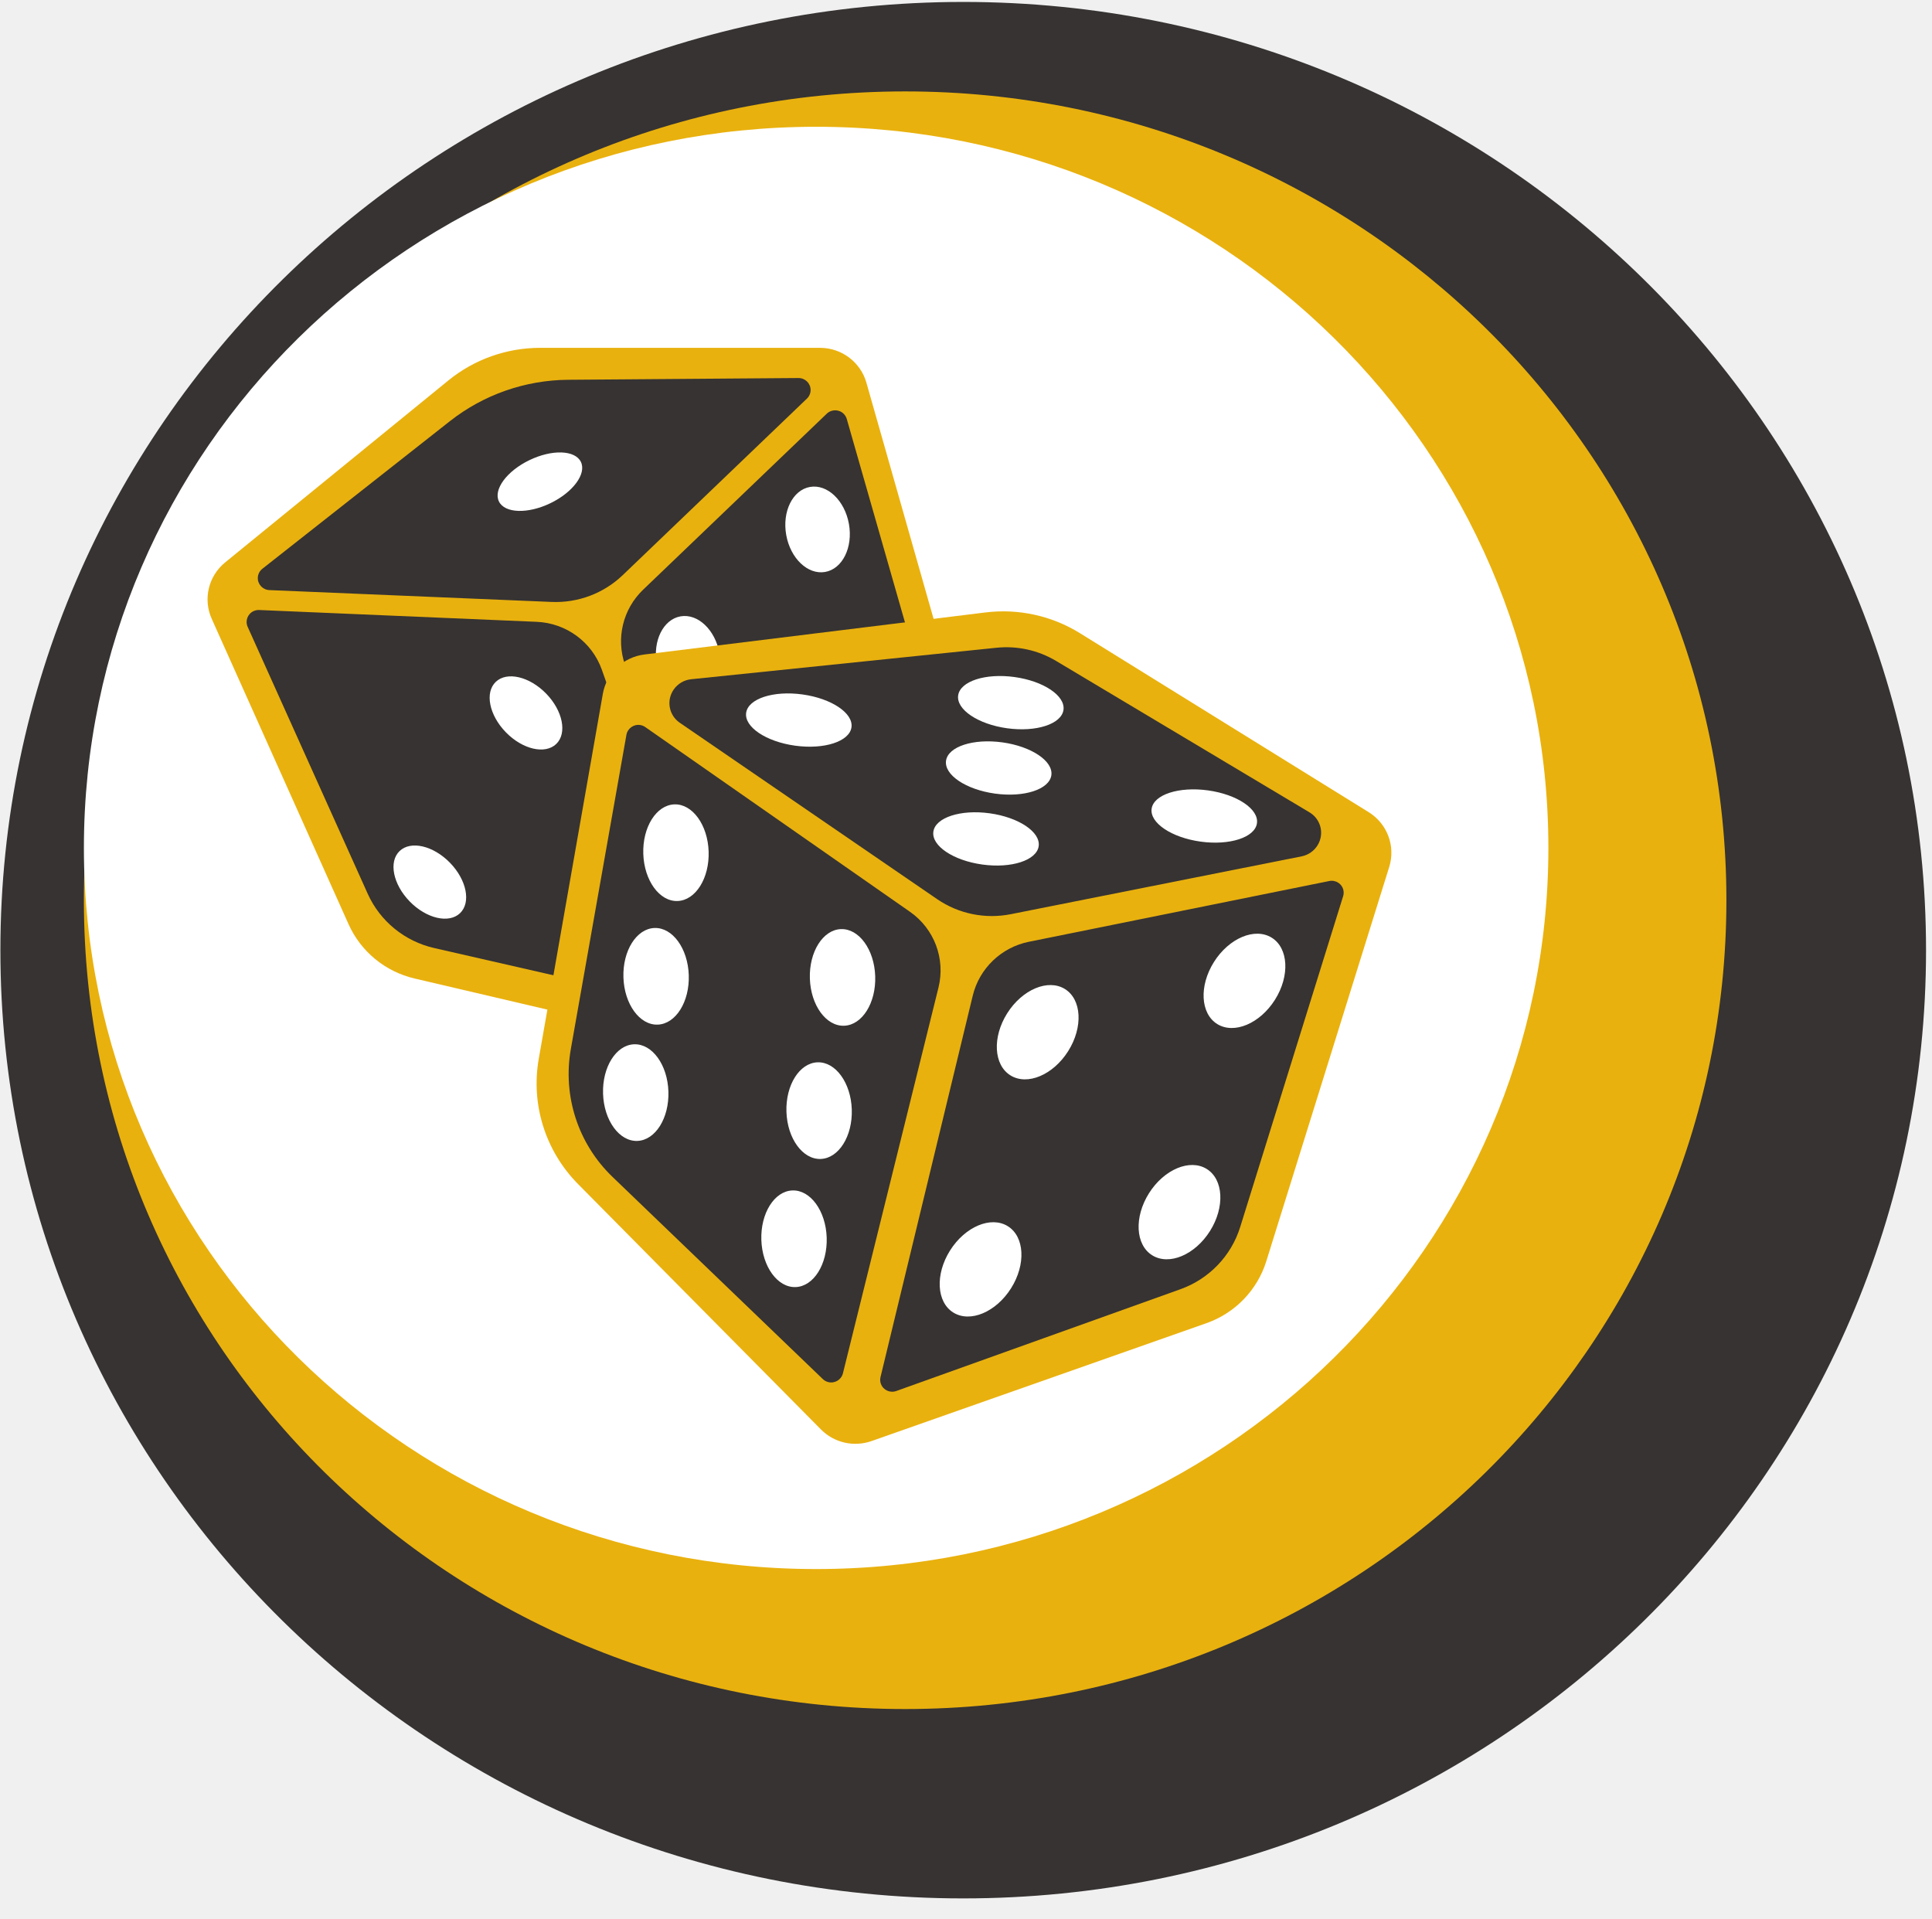
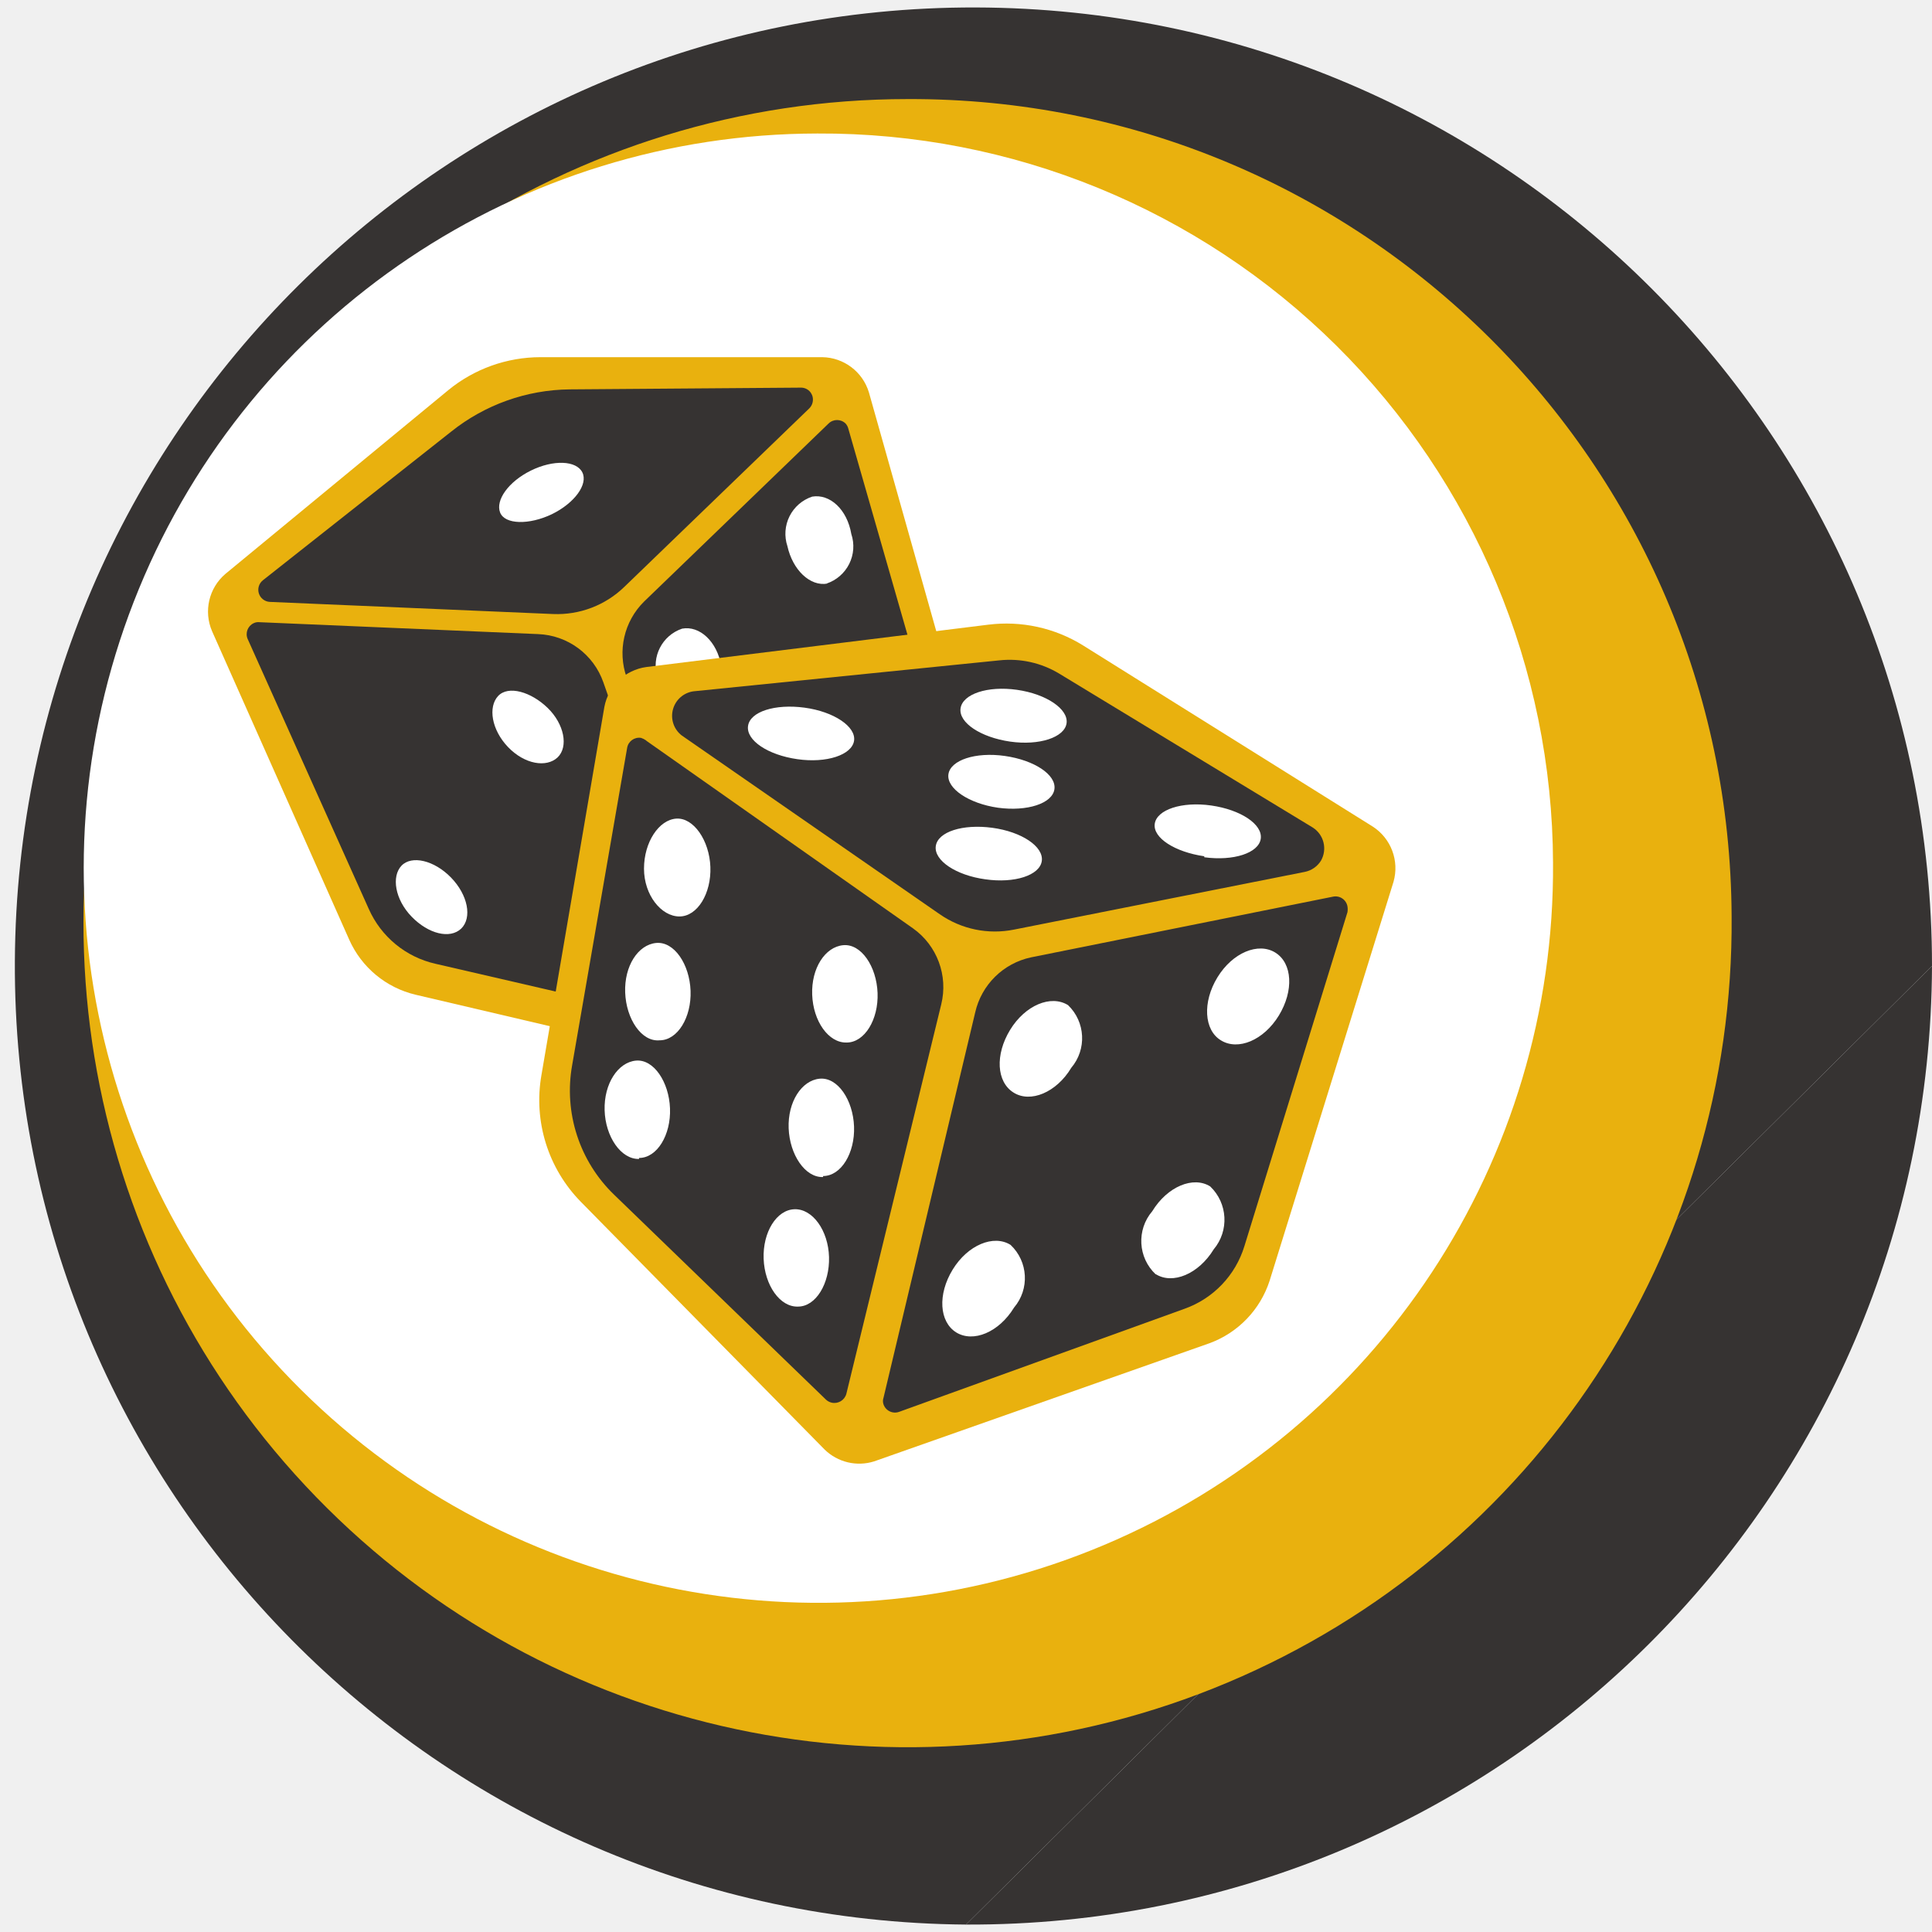
- <svg xmlns="http://www.w3.org/2000/svg" viewBox="0 0 721 716" fill="none">
-   <g clip-path="url(#clip0_250_4492)">
-     <path fill-rule="evenodd" clip-rule="evenodd" d="M718.775 354.565C718.775 549.992 557.907 708.411 359.459 708.411C161.023 708.411 0.149 549.992 0.149 354.565C0.149 159.143 161.023 0.724 359.459 0.724C557.907 0.724 718.775 159.143 718.775 354.565Z" fill="#363332" />
-     <path fill-rule="evenodd" clip-rule="evenodd" d="M644.272 335.929C644.272 502.617 507.059 637.747 337.789 637.747C168.524 637.747 31.306 502.617 31.306 335.929C31.306 169.24 168.524 34.111 337.789 34.111C507.059 34.111 644.272 169.24 644.272 335.929Z" fill="#E9B10E" />
-     <path fill-rule="evenodd" clip-rule="evenodd" d="M577.838 316.408C577.838 465.037 455.491 585.511 304.57 585.511C153.649 585.511 31.308 465.037 31.308 316.408C31.308 167.784 153.649 47.305 304.57 47.305C455.491 47.305 577.838 167.784 577.838 316.408Z" fill="white" />
-     <path fill-rule="evenodd" clip-rule="evenodd" d="M84.032 209.86L167.317 141.976C176.977 134.102 189.091 129.798 201.592 129.798H306.01C314.068 129.798 321.144 135.112 323.333 142.808L367.972 299.718L257.644 389.245L154.706 365.14C143.76 362.577 134.65 355.084 130.08 344.886L79.01 230.921C75.72 223.579 77.775 214.96 84.032 209.86Z" fill="#E9B10E" />
-     <path fill-rule="evenodd" clip-rule="evenodd" d="M96.726 227.632L200.28 232.038C211.305 232.507 220.935 239.586 224.599 249.917L264.765 363.169C266.415 367.822 263.952 372.921 259.264 374.557C257.656 375.119 255.921 375.215 254.26 374.836L162.032 353.772C151.017 351.257 141.831 343.755 137.224 333.512L92.425 233.913C91.412 231.66 92.431 229.02 94.7 228.015C95.337 227.734 96.03 227.602 96.726 227.632Z" fill="#363332" />
-     <path fill-rule="evenodd" clip-rule="evenodd" d="M97.913 212.24L167.872 157.18C180.449 147.281 196 141.839 212.054 141.717L297.974 141.065C300.459 141.046 302.49 143.03 302.51 145.497C302.52 146.72 302.023 147.894 301.136 148.744L232.385 214.628C225.296 221.422 215.709 225.033 205.861 224.62L100.521 220.201C98.037 220.097 96.109 218.015 96.213 215.551C96.268 214.255 96.888 213.046 97.913 212.24Z" fill="#363332" />
-     <path fill-rule="evenodd" clip-rule="evenodd" d="M240.005 220.051L308.551 154.363C310.339 152.65 313.188 152.7 314.915 154.474C315.429 155.003 315.805 155.65 316.007 156.357L345.53 259.535C348.732 270.726 346.244 282.763 338.859 291.796L280.613 363.051C279.048 364.966 276.214 365.259 274.284 363.705C273.631 363.179 273.14 362.484 272.866 361.696L233.248 248.085C229.811 238.23 232.447 227.294 240.005 220.051Z" fill="#363332" />
-     <path fill-rule="evenodd" clip-rule="evenodd" d="M205.429 187.764C213.871 183.679 218.95 176.775 216.772 172.345C214.594 167.914 205.985 167.635 197.543 171.721C189.101 175.806 184.023 182.71 186.2 187.14C188.378 191.57 196.987 191.85 205.429 187.764Z" fill="white" />
-     <path fill-rule="evenodd" clip-rule="evenodd" d="M171.687 340.755C175.843 336.773 174.162 328.355 167.932 321.953C161.703 315.551 153.283 313.59 149.127 317.573C144.972 321.555 146.653 329.974 152.882 336.375C159.112 342.777 167.531 344.738 171.687 340.755Z" fill="white" />
-     <path fill-rule="evenodd" clip-rule="evenodd" d="M207.573 277.63C211.729 273.647 210.048 265.229 203.818 258.827C197.588 252.425 189.169 250.464 185.013 254.447C180.857 258.429 182.538 266.848 188.768 273.249C194.998 279.651 203.417 281.612 207.573 277.63Z" fill="white" />
-     <path fill-rule="evenodd" clip-rule="evenodd" d="M285.782 335.113C292.245 333.983 296.222 325.965 294.665 317.204C293.107 308.443 286.605 302.258 280.142 303.388C273.678 304.519 269.701 312.537 271.259 321.297C272.816 330.058 279.318 336.243 285.782 335.113Z" fill="white" />
-     <path fill-rule="evenodd" clip-rule="evenodd" d="M329.382 286.006C335.845 284.876 339.822 276.858 338.265 268.097C336.707 259.337 330.205 253.151 323.742 254.282C317.278 255.412 313.301 263.43 314.859 272.191C316.416 280.951 322.918 287.137 329.382 286.006Z" fill="white" />
-     <path fill-rule="evenodd" clip-rule="evenodd" d="M296.059 275.333C302.522 274.203 306.499 266.185 304.942 257.424C303.384 248.664 296.882 242.478 290.418 243.608C283.955 244.739 279.978 252.757 281.535 261.518C283.093 270.278 289.595 276.464 296.059 275.333Z" fill="white" />
-     <path fill-rule="evenodd" clip-rule="evenodd" d="M259.618 261.722C266.082 260.591 270.059 252.573 268.501 243.813C266.944 235.052 260.441 228.867 253.978 229.997C247.515 231.127 243.537 239.146 245.095 247.906C246.652 256.667 253.155 262.852 259.618 261.722Z" fill="white" />
-     <path fill-rule="evenodd" clip-rule="evenodd" d="M307.929 213.431C314.392 212.3 318.369 204.282 316.812 195.522C315.254 186.761 308.752 180.576 302.289 181.706C295.825 182.836 291.848 190.855 293.405 199.615C294.963 208.376 301.465 214.561 307.929 213.431Z" fill="white" />
-     <path fill-rule="evenodd" clip-rule="evenodd" d="M240.489 244.23L367.738 228.541C380.038 227.025 392.49 229.753 403.003 236.269L510.783 303.073C517.713 307.368 520.858 315.757 518.443 323.503L472.564 470.656C469.205 481.43 460.917 489.997 450.206 493.767L325.243 537.75C318.646 540.072 311.291 538.388 306.385 533.433L215.733 441.861C203.531 429.535 198.066 412.128 201.055 395.107L224.975 258.89C226.334 251.149 232.631 245.199 240.489 244.23Z" fill="#E9B10E" />
-     <path fill-rule="evenodd" clip-rule="evenodd" d="M383.97 351.433L496.077 328.762C498.51 328.27 500.873 329.831 501.355 332.248C501.5 332.976 501.46 333.73 501.239 334.44L462.829 457.875C459.474 468.656 451.212 477.256 440.537 481.08L334.469 519.074C332.132 519.911 329.565 518.709 328.735 516.388C328.444 515.573 328.397 514.691 328.601 513.848L363.017 371.552C365.478 361.373 373.659 353.519 383.97 351.433Z" fill="#363332" />
-     <path fill-rule="evenodd" clip-rule="evenodd" d="M257.938 253.466L371.854 241.717C379.623 240.915 387.431 242.637 394.103 246.624L488.7 303.143C492.951 305.682 494.303 311.169 491.721 315.397C490.405 317.551 488.239 319.06 485.752 319.554L377.236 341.136C367.667 343.039 357.75 341.018 349.748 335.535L253.681 269.704C249.599 266.907 248.593 261.346 251.434 257.284C252.939 255.131 255.316 253.736 257.938 253.466Z" fill="#363332" />
-     <path fill-rule="evenodd" clip-rule="evenodd" d="M240.791 271.303L339.611 340.259C348.672 346.581 352.885 357.799 350.228 368.527L314.574 512.459C313.98 514.859 311.545 516.334 309.136 515.755C308.362 515.569 307.652 515.182 307.081 514.632L228.559 439.153C215.746 426.836 209.93 408.976 213.028 391.462L233.773 274.213C234.203 271.78 236.533 270.145 238.977 270.56C239.63 270.672 240.25 270.925 240.791 271.303Z" fill="#363332" />
-     <path fill-rule="evenodd" clip-rule="evenodd" d="M366.604 322.613C377.457 324.112 386.868 321.046 387.623 315.766C388.378 310.485 380.192 304.99 369.339 303.491C358.486 301.992 349.075 305.058 348.32 310.338C347.565 315.619 355.751 321.115 366.604 322.613Z" fill="white" />
-     <path fill-rule="evenodd" clip-rule="evenodd" d="M371.334 296.146C382.187 297.645 391.597 294.579 392.352 289.298C393.108 284.018 384.922 278.522 374.068 277.023C363.215 275.525 353.805 278.59 353.05 283.871C352.294 289.151 360.48 294.647 371.334 296.146Z" fill="white" />
-     <path fill-rule="evenodd" clip-rule="evenodd" d="M448.06 314.063C458.913 315.561 468.324 312.496 469.079 307.215C469.834 301.935 461.648 296.439 450.795 294.94C439.942 293.442 430.531 296.507 429.776 301.788C429.021 307.068 437.207 312.564 448.06 314.063Z" fill="white" />
-     <path fill-rule="evenodd" clip-rule="evenodd" d="M296.739 278.261C307.592 279.76 317.003 276.694 317.758 271.414C318.513 266.133 310.327 260.638 299.474 259.139C288.621 257.64 279.211 260.706 278.455 265.987C277.7 271.267 285.886 276.763 296.739 278.261Z" fill="white" />
-     <path fill-rule="evenodd" clip-rule="evenodd" d="M375.858 271.764C386.711 273.263 396.122 270.197 396.877 264.917C397.632 259.636 389.446 254.14 378.593 252.642C367.74 251.143 358.329 254.209 357.574 259.489C356.819 264.77 365.005 270.265 375.858 271.764Z" fill="white" />
-     <path fill-rule="evenodd" clip-rule="evenodd" d="M252.863 336.224C259.597 335.979 264.787 327.708 264.455 317.75C264.122 307.791 258.394 299.917 251.659 300.162C244.925 300.407 239.735 308.679 240.068 318.637C240.4 328.595 246.128 336.469 252.863 336.224Z" fill="white" />
-     <path fill-rule="evenodd" clip-rule="evenodd" d="M315.028 382.768C321.763 382.523 326.953 374.252 326.62 364.294C326.288 354.335 320.559 346.461 313.825 346.706C307.091 346.951 301.901 355.222 302.233 365.181C302.565 375.139 308.294 383.013 315.028 382.768Z" fill="white" />
-     <path fill-rule="evenodd" clip-rule="evenodd" d="M245.45 382.351C252.185 382.106 257.375 373.835 257.042 363.877C256.71 353.918 250.981 346.044 244.247 346.289C237.513 346.534 232.323 354.805 232.655 364.764C232.987 374.722 238.716 382.596 245.45 382.351Z" fill="white" />
-     <path fill-rule="evenodd" clip-rule="evenodd" d="M306.284 432.478C313.019 432.233 318.208 423.961 317.876 414.003C317.544 404.045 311.815 396.17 305.081 396.415C298.346 396.66 293.157 404.932 293.489 414.89C293.821 424.848 299.55 432.723 306.284 432.478Z" fill="white" />
-     <path fill-rule="evenodd" clip-rule="evenodd" d="M237.849 425.748C244.583 425.503 249.773 417.232 249.441 407.274C249.108 397.315 243.38 389.441 236.645 389.686C229.911 389.931 224.721 398.202 225.053 408.161C225.386 418.119 231.114 425.993 237.849 425.748Z" fill="white" />
-     <path fill-rule="evenodd" clip-rule="evenodd" d="M296.92 480.291C303.655 480.046 308.845 471.775 308.512 461.817C308.18 451.858 302.451 443.984 295.717 444.229C288.983 444.474 283.793 452.745 284.125 462.704C284.457 472.662 290.186 480.536 296.92 480.291Z" fill="white" />
-     <path fill-rule="evenodd" clip-rule="evenodd" d="M377.097 401.297C383.383 405.192 393.028 401.134 398.638 392.233C404.248 383.332 403.7 372.959 397.413 369.064C391.126 365.17 381.482 369.228 375.872 378.129C370.261 387.03 370.81 397.402 377.097 401.297Z" fill="white" />
-     <path fill-rule="evenodd" clip-rule="evenodd" d="M355.776 489.797C362.063 493.692 371.707 489.633 377.317 480.732C382.927 471.832 382.379 461.459 376.092 457.564C369.805 453.669 360.161 457.728 354.551 466.628C348.941 475.529 349.489 485.902 355.776 489.797Z" fill="white" />
-     <path fill-rule="evenodd" clip-rule="evenodd" d="M454.263 382.134C460.549 386.028 470.194 381.97 475.804 373.069C481.414 364.169 480.866 353.796 474.579 349.901C468.292 346.006 458.648 350.064 453.038 358.965C447.428 367.866 447.976 378.239 454.263 382.134Z" fill="white" />
-     <path fill-rule="evenodd" clip-rule="evenodd" d="M430.012 468.441C436.298 472.336 445.943 468.278 451.553 459.377C457.163 450.476 456.615 440.103 450.328 436.208C444.041 432.314 434.397 436.372 428.787 445.273C423.177 454.174 423.725 464.546 430.012 468.441Z" fill="white" />
-   </g>
-   <defs>
-     <clipPath id="clip0_250_4492">
-       <rect width="720.016" height="714.511" fill="white" transform="translate(0.149414 0.723877)" />
-     </clipPath>
-   </defs>
+ <svg xmlns="http://www.w3.org/2000/svg" viewBox="0 0 78 78" class="block h-40 w-40">
+   <path fill="#363332" d="M39 77.7A38.7 38.7 0 1 1 78 39" />
+   <path fill="#363332" d="M78 39a38.85 38.85 0 0 1-39 38.7" />
+   <path fill="#e9b10e" d="M69.91 37A33.27 33.27 0 1 1 36.65 4a33.14 33.14 0 0 1 33.26 33" />
+   <path fill="#fff" d="M62.7 34.83A29.66 29.66 0 1 1 33 5.39a29.55 29.55 0 0 1 29.7 29.44" />
+   <path fill="#e9b10e" d="m9.1 23.17 9-7.42a5.88 5.88 0 0 1 3.72-1.33H33.2a2 2 0 0 1 1.88 1.42L39.92 33 28 42.79l-11.22-2.63a3.92 3.92 0 0 1-2.68-2.22L8.56 25.48a2 2 0 0 1 .54-2.31" />
+   <path fill="#363332" d="m10.48 25.12 11.24.48a2.91 2.91 0 0 1 2.64 1.95l4.36 12.39a1 1 0 0 1-1.14 1.28l-10-2.31a3.88 3.88 0 0 1-2.69-2.21L10 25.8a.49.49 0 0 1 .24-.64.43.43 0 0 1 .24-.04m.13-1.69 7.6-6A7.8 7.8 0 0 1 23 15.72l9.33-.07a.48.48 0 0 1 .49.48.5.5 0 0 1-.15.36l-7.46 7.2a3.9 3.9 0 0 1-2.88 1.1l-11.44-.49a.49.49 0 0 1-.28-.87m15.39.86 7.45-7.19a.49.49 0 0 1 .69 0 .5.5 0 0 1 .11.21l3.24 11.29a3.9 3.9 0 0 1-.73 3.53l-6.32 7.8a.49.49 0 0 1-.69.07.5.5 0 0 1-.15-.22l-4.3-12.43a2.93 2.93 0 0 1 .7-3.06" />
+   <path fill="#fff" d="M22.28 20.76c.92-.45 1.47-1.21 1.23-1.69s-1.17-.52-2.08-.07-1.43 1.2-1.24 1.69 1.17.51 2.09.07m-3.66 16.73c.45-.44.27-1.36-.41-2.06s-1.59-.91-2-.48-.27 1.36.41 2.06 1.55.91 2 .48m3.89-6.91c.45-.43.27-1.35-.4-2s-1.59-.92-2-.48-.27 1.36.4 2.06 1.55.84 2 .42M31 36.87a1.58 1.58 0 0 0 1-2c-.17-1-.88-1.63-1.58-1.51a1.58 1.58 0 0 0-1 2c.18.96.88 1.64 1.58 1.51m4.73-5.37a1.58 1.58 0 0 0 1-2c-.17-1-.88-1.63-1.58-1.51a1.58 1.58 0 0 0-1 2c.18 1.01.85 1.63 1.58 1.51m-3.61-1.17a1.58 1.58 0 0 0 1-2c-.17-.95-.87-1.63-1.57-1.51a1.58 1.58 0 0 0-1 2c.16.96.87 1.64 1.57 1.51m-4-1.49a1.58 1.58 0 0 0 1-1.95c-.17-1-.88-1.64-1.58-1.51a1.57 1.57 0 0 0-1 1.95c.22.96.92 1.67 1.62 1.51Zm5.25-5.28a1.58 1.58 0 0 0 1-2c-.17-1-.87-1.63-1.58-1.51a1.58 1.58 0 0 0-1 2c.21.95.91 1.64 1.62 1.51Z" />
+   <path fill="#e9b10e" d="m26.09 26.93 13.81-1.71a5.87 5.87 0 0 1 3.83.84l11.69 7.31a2 2 0 0 1 .84 2.23l-5 16.1a4 4 0 0 1-2.43 2.53L35.29 59a2 2 0 0 1-2-.48l-9.84-10a5.86 5.86 0 0 1-1.59-5.12l2.54-14.86a2 2 0 0 1 1.69-1.61" />
+   <path fill="#363332" d="m41.63 38.65 12.19-2.45a.49.49 0 0 1 .58.39.7.7 0 0 1 0 .24l-4.16 13.48a3.89 3.89 0 0 1-2.42 2.53L36.3 57a.49.49 0 0 1-.63-.3.4.4 0 0 1 0-.27l3.7-15.55a2.94 2.94 0 0 1 2.26-2.23M28 27.91l12.35-1.25a3.87 3.87 0 0 1 2.42.54L53 33.41a1 1 0 0 1 .33 1.34 1 1 0 0 1-.65.45l-11.74 2.33a3.9 3.9 0 0 1-3-.62l-10.42-7.22a1 1 0 0 1 .48-1.78m-1.9 2 10.76 7.57A2.91 2.91 0 0 1 38 40.55l-3.83 15.72a.5.5 0 0 1-.59.36.5.5 0 0 1-.23-.12l-8.55-8.27A5.84 5.84 0 0 1 23.1 43l2.22-12.81a.49.49 0 0 1 .56-.4.7.7 0 0 1 .2.1Z" />
+   <path fill="#fff" d="M39.78 35.5c1.18.17 2.2-.16 2.28-.74s-.81-1.18-2-1.34-2.2.16-2.28.74.82 1.18 2 1.34m.51-2.89c1.18.16 2.2-.17 2.28-.75s-.81-1.17-2-1.34-2.2.17-2.28.74.82 1.18 2 1.35m8.33 2c1.18.16 2.2-.17 2.28-.75s-.81-1.17-2-1.34-2.2.17-2.28.74.82 1.14 2 1.31Zm-16.43-3.96c1.18.17 2.2-.17 2.29-.74s-.81-1.18-2-1.34-2.2.16-2.28.74.8 1.17 1.99 1.34m8.59-.71c1.18.17 2.2-.17 2.28-.74s-.81-1.18-2-1.35-2.2.17-2.28.75.82 1.17 2 1.34M27.43 37c.73 0 1.29-.93 1.25-2s-.68-2-1.38-1.95S26 34 26 35.07 26.7 37 27.43 37m6.75 5.09c.73 0 1.29-.93 1.25-2s-.66-2-1.39-1.93-1.29.93-1.25 2 .66 1.95 1.39 1.93M26.63 42c.73 0 1.29-.93 1.25-2s-.66-2-1.39-1.93-1.29.93-1.25 2 .66 2 1.39 1.93m6.6 5.48c.73 0 1.29-.93 1.25-2s-.66-2-1.39-1.93-1.29.94-1.25 2 .66 2 1.39 1.97Zm-7.43-.73c.73 0 1.29-.93 1.25-2s-.66-2-1.38-1.93-1.29.93-1.26 2 .66 1.99 1.39 1.97Zm6.42 6c.72 0 1.28-.93 1.25-2s-.66-1.95-1.39-1.93-1.29.93-1.25 2 .66 1.96 1.39 1.93m8.7-8.64c.68.43 1.73 0 2.33-1a1.85 1.85 0 0 0-.13-2.53c-.69-.43-1.73 0-2.34 1s-.55 2.1.14 2.53m-2.32 9.68c.69.43 1.73 0 2.34-1a1.84 1.84 0 0 0-.14-2.53c-.68-.43-1.73 0-2.34 1s-.54 2.1.14 2.53M49.29 42c.69.43 1.73 0 2.34-1s.55-2.11-.14-2.54-1.73 0-2.34 1-.54 2.13.14 2.54m-2.63 9.44c.68.43 1.73 0 2.34-1a1.86 1.86 0 0 0-.14-2.54c-.68-.43-1.73 0-2.34 1a1.85 1.85 0 0 0 .14 2.55Z" />
</svg>
